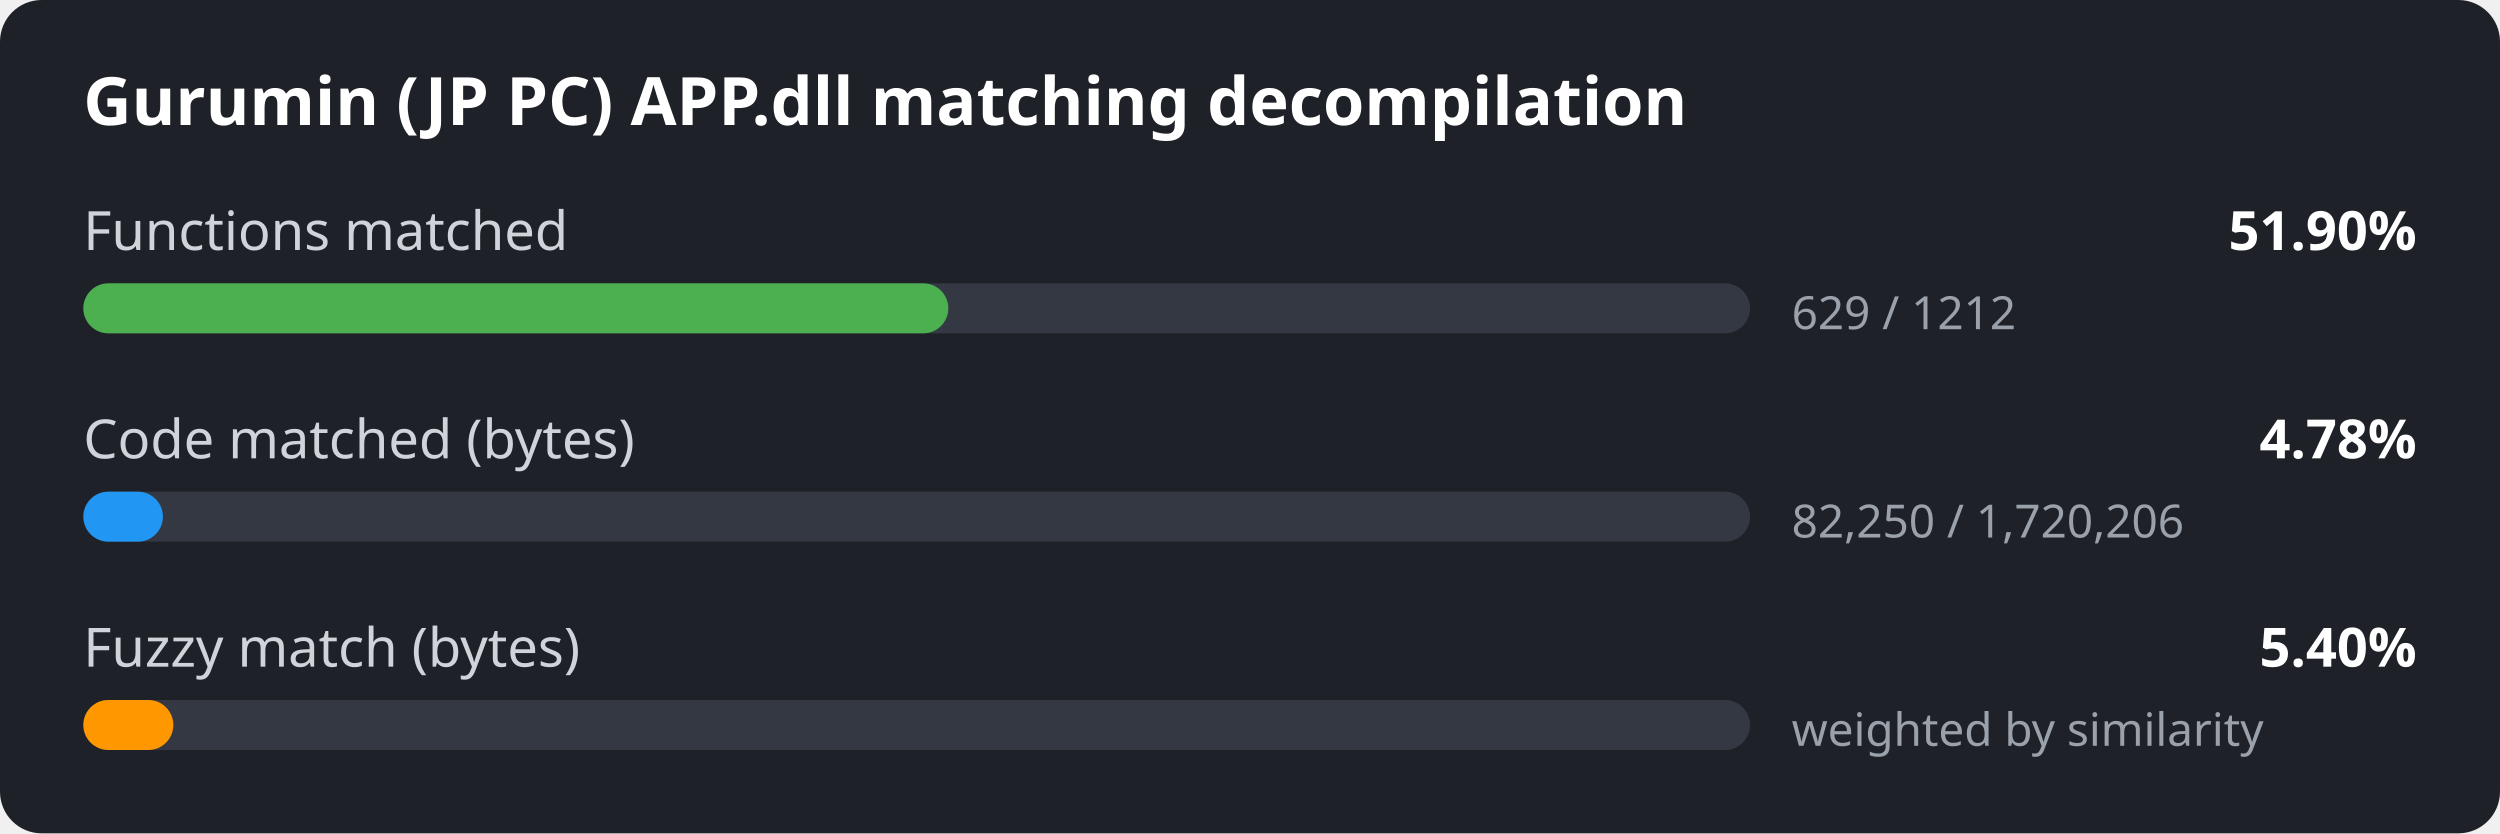
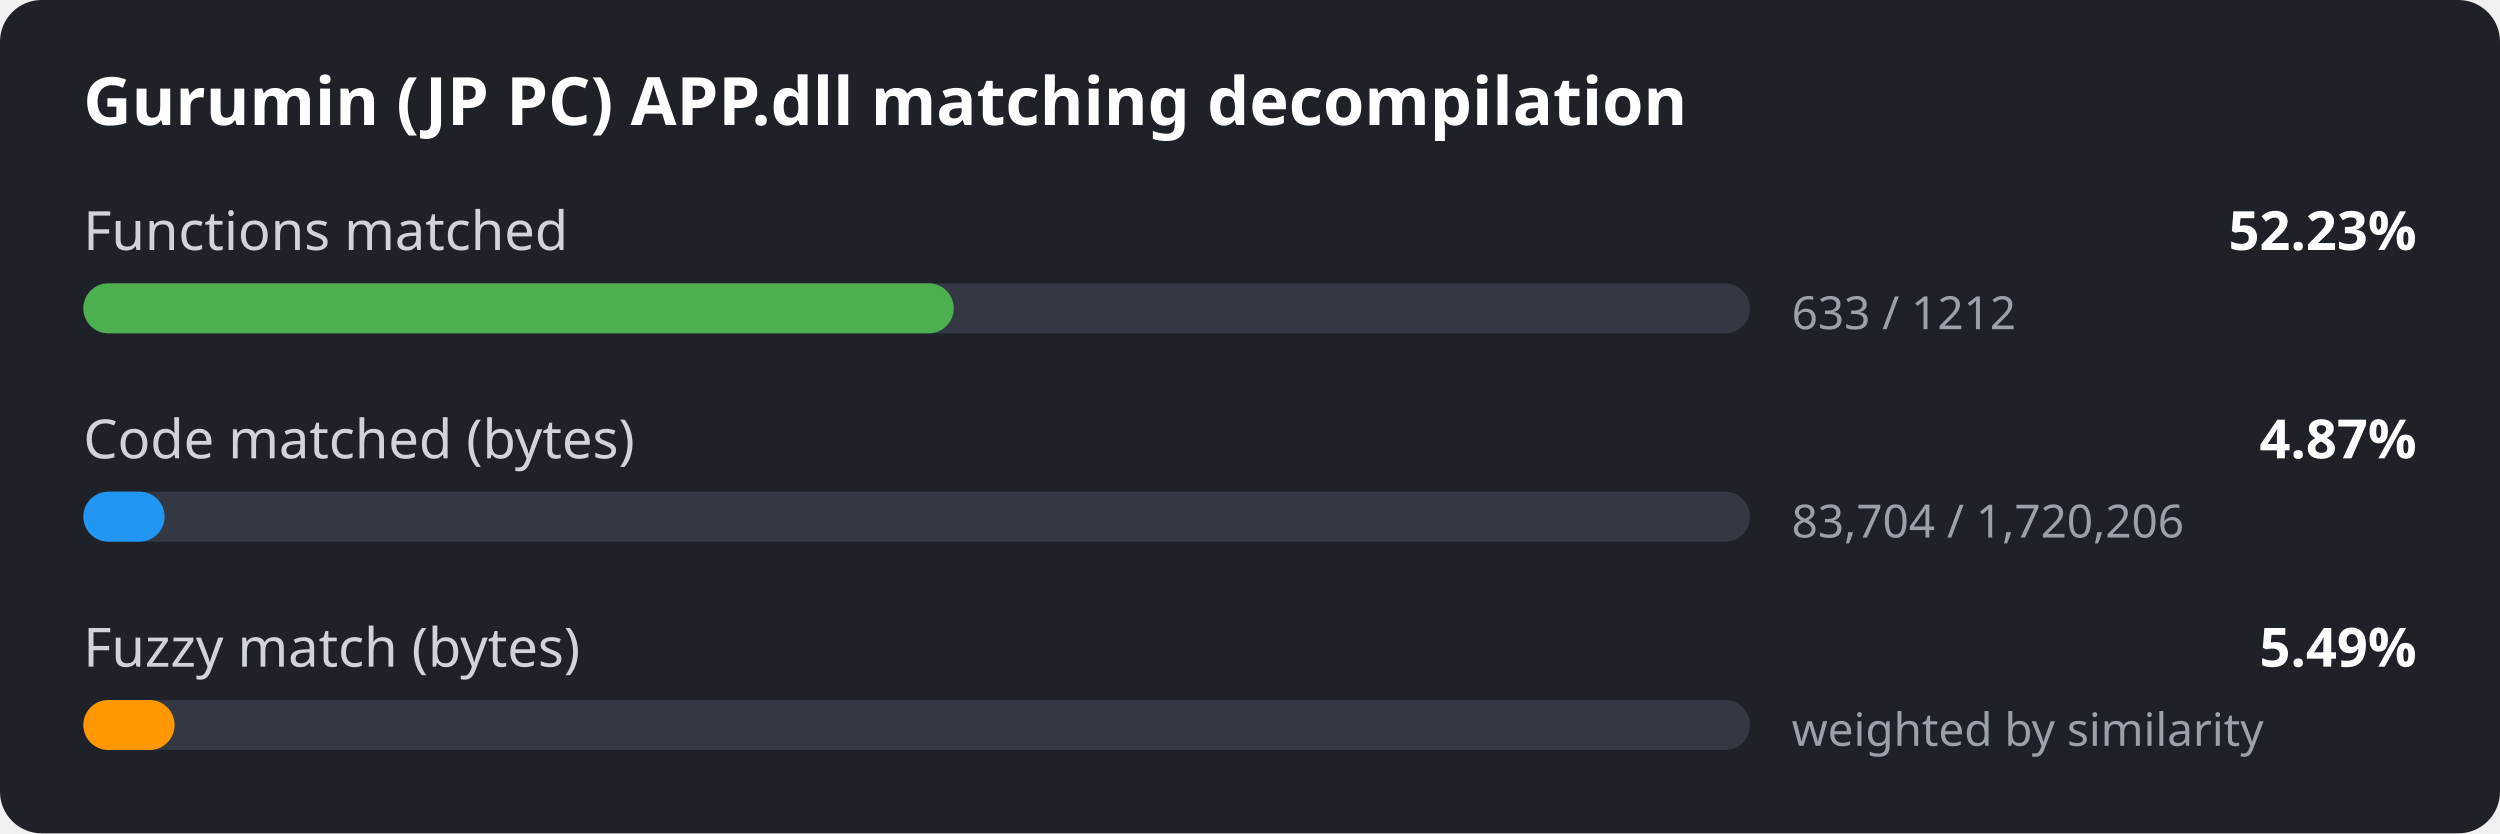
<svg xmlns="http://www.w3.org/2000/svg" width="600" height="200" viewBox="0 0 600 200">
  <style>
.bg { fill: #1e2127; }
.title { font: 600 16px sans-serif; fill: #ffffff; }
.label { font: 13px sans-serif; fill: #d0d4da; }
.value { font: 600 13px sans-serif; fill: #ffffff; }
.detail { font: 11px sans-serif; fill: #9aa1ab; }
.track { fill: #333842; }
</style>
  <rect width="600" height="200" rx="10" class="bg" />
  <text x="20" y="30" class="title">Gurumin (JP PC) APP.dll matching decompilation</text>
  <text x="20" y="60" class="label">Functions matched</text>
-   <text x="580" y="60" class="value" text-anchor="end">51.90%</text>
+   <text x="580" y="60" class="value" text-anchor="end">52.23%</text>
  <rect x="20" y="68" width="400" height="12" rx="6" class="track" />
-   <rect x="20" y="68" width="207.6" height="12" rx="6" fill="#4caf50" />
-   <text x="430" y="79" class="detail">629 / 1212</text>
+   <rect x="20" y="68" width="208.9" height="12" rx="6" fill="#4caf50" />
+   <text x="430" y="79" class="detail">633 / 1212</text>
  <text x="20" y="110" class="label">Code matched (bytes)</text>
-   <text x="580" y="110" class="value" text-anchor="end">4.78%</text>
+   <text x="580" y="110" class="value" text-anchor="end">4.87%</text>
  <rect x="20" y="118" width="400" height="12" rx="6" class="track" />
-   <rect x="20" y="118" width="19.1" height="12" rx="6" fill="#2196f3" />
-   <text x="430" y="129" class="detail">82,250 / 1,720,206</text>
+   <rect x="20" y="118" width="19.5" height="12" rx="6" fill="#2196f3" />
+   <text x="430" y="129" class="detail">83,704 / 1,720,206</text>
  <text x="20" y="160" class="label">Fuzzy match (bytes)</text>
-   <text x="580" y="160" class="value" text-anchor="end">5.40%</text>
+   <text x="580" y="160" class="value" text-anchor="end">5.49%</text>
  <rect x="20" y="168" width="400" height="12" rx="6" class="track" />
-   <rect x="20" y="168" width="21.6" height="12" rx="6" fill="#ff9800" />
+   <rect x="20" y="168" width="21.9" height="12" rx="6" fill="#ff9800" />
  <text x="430" y="179" class="detail">weighted by similarity</text>
</svg>
